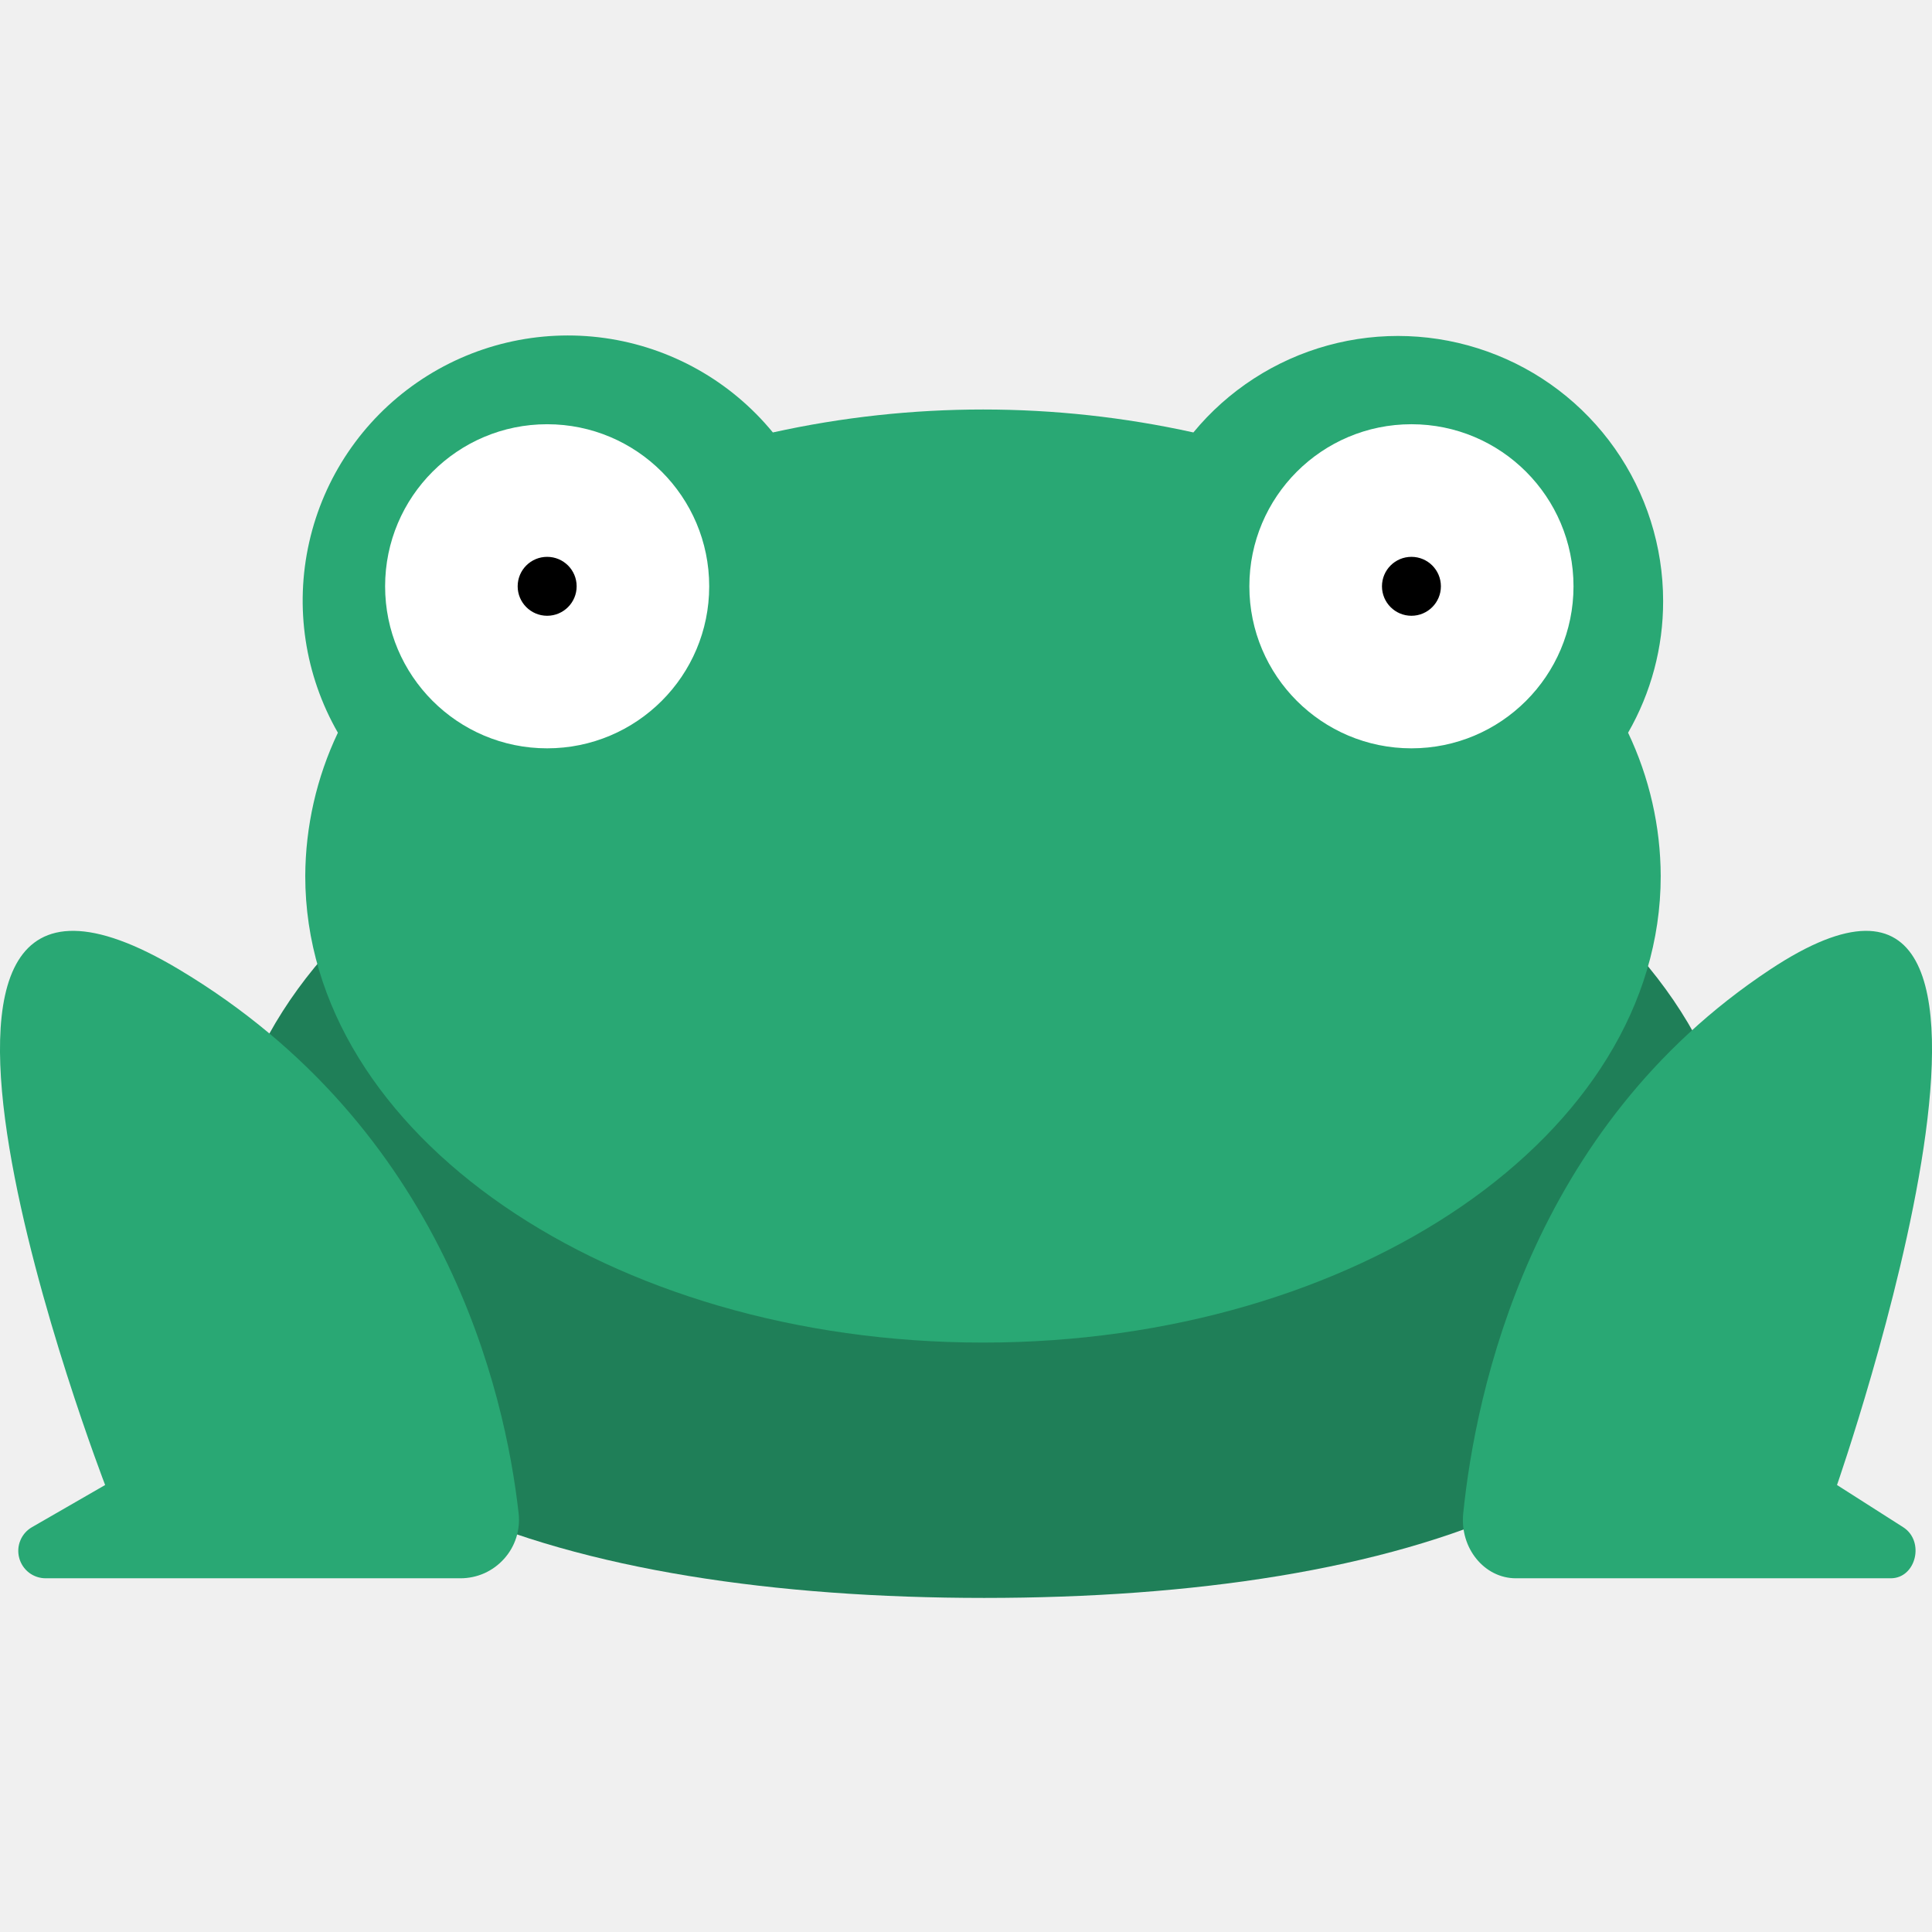
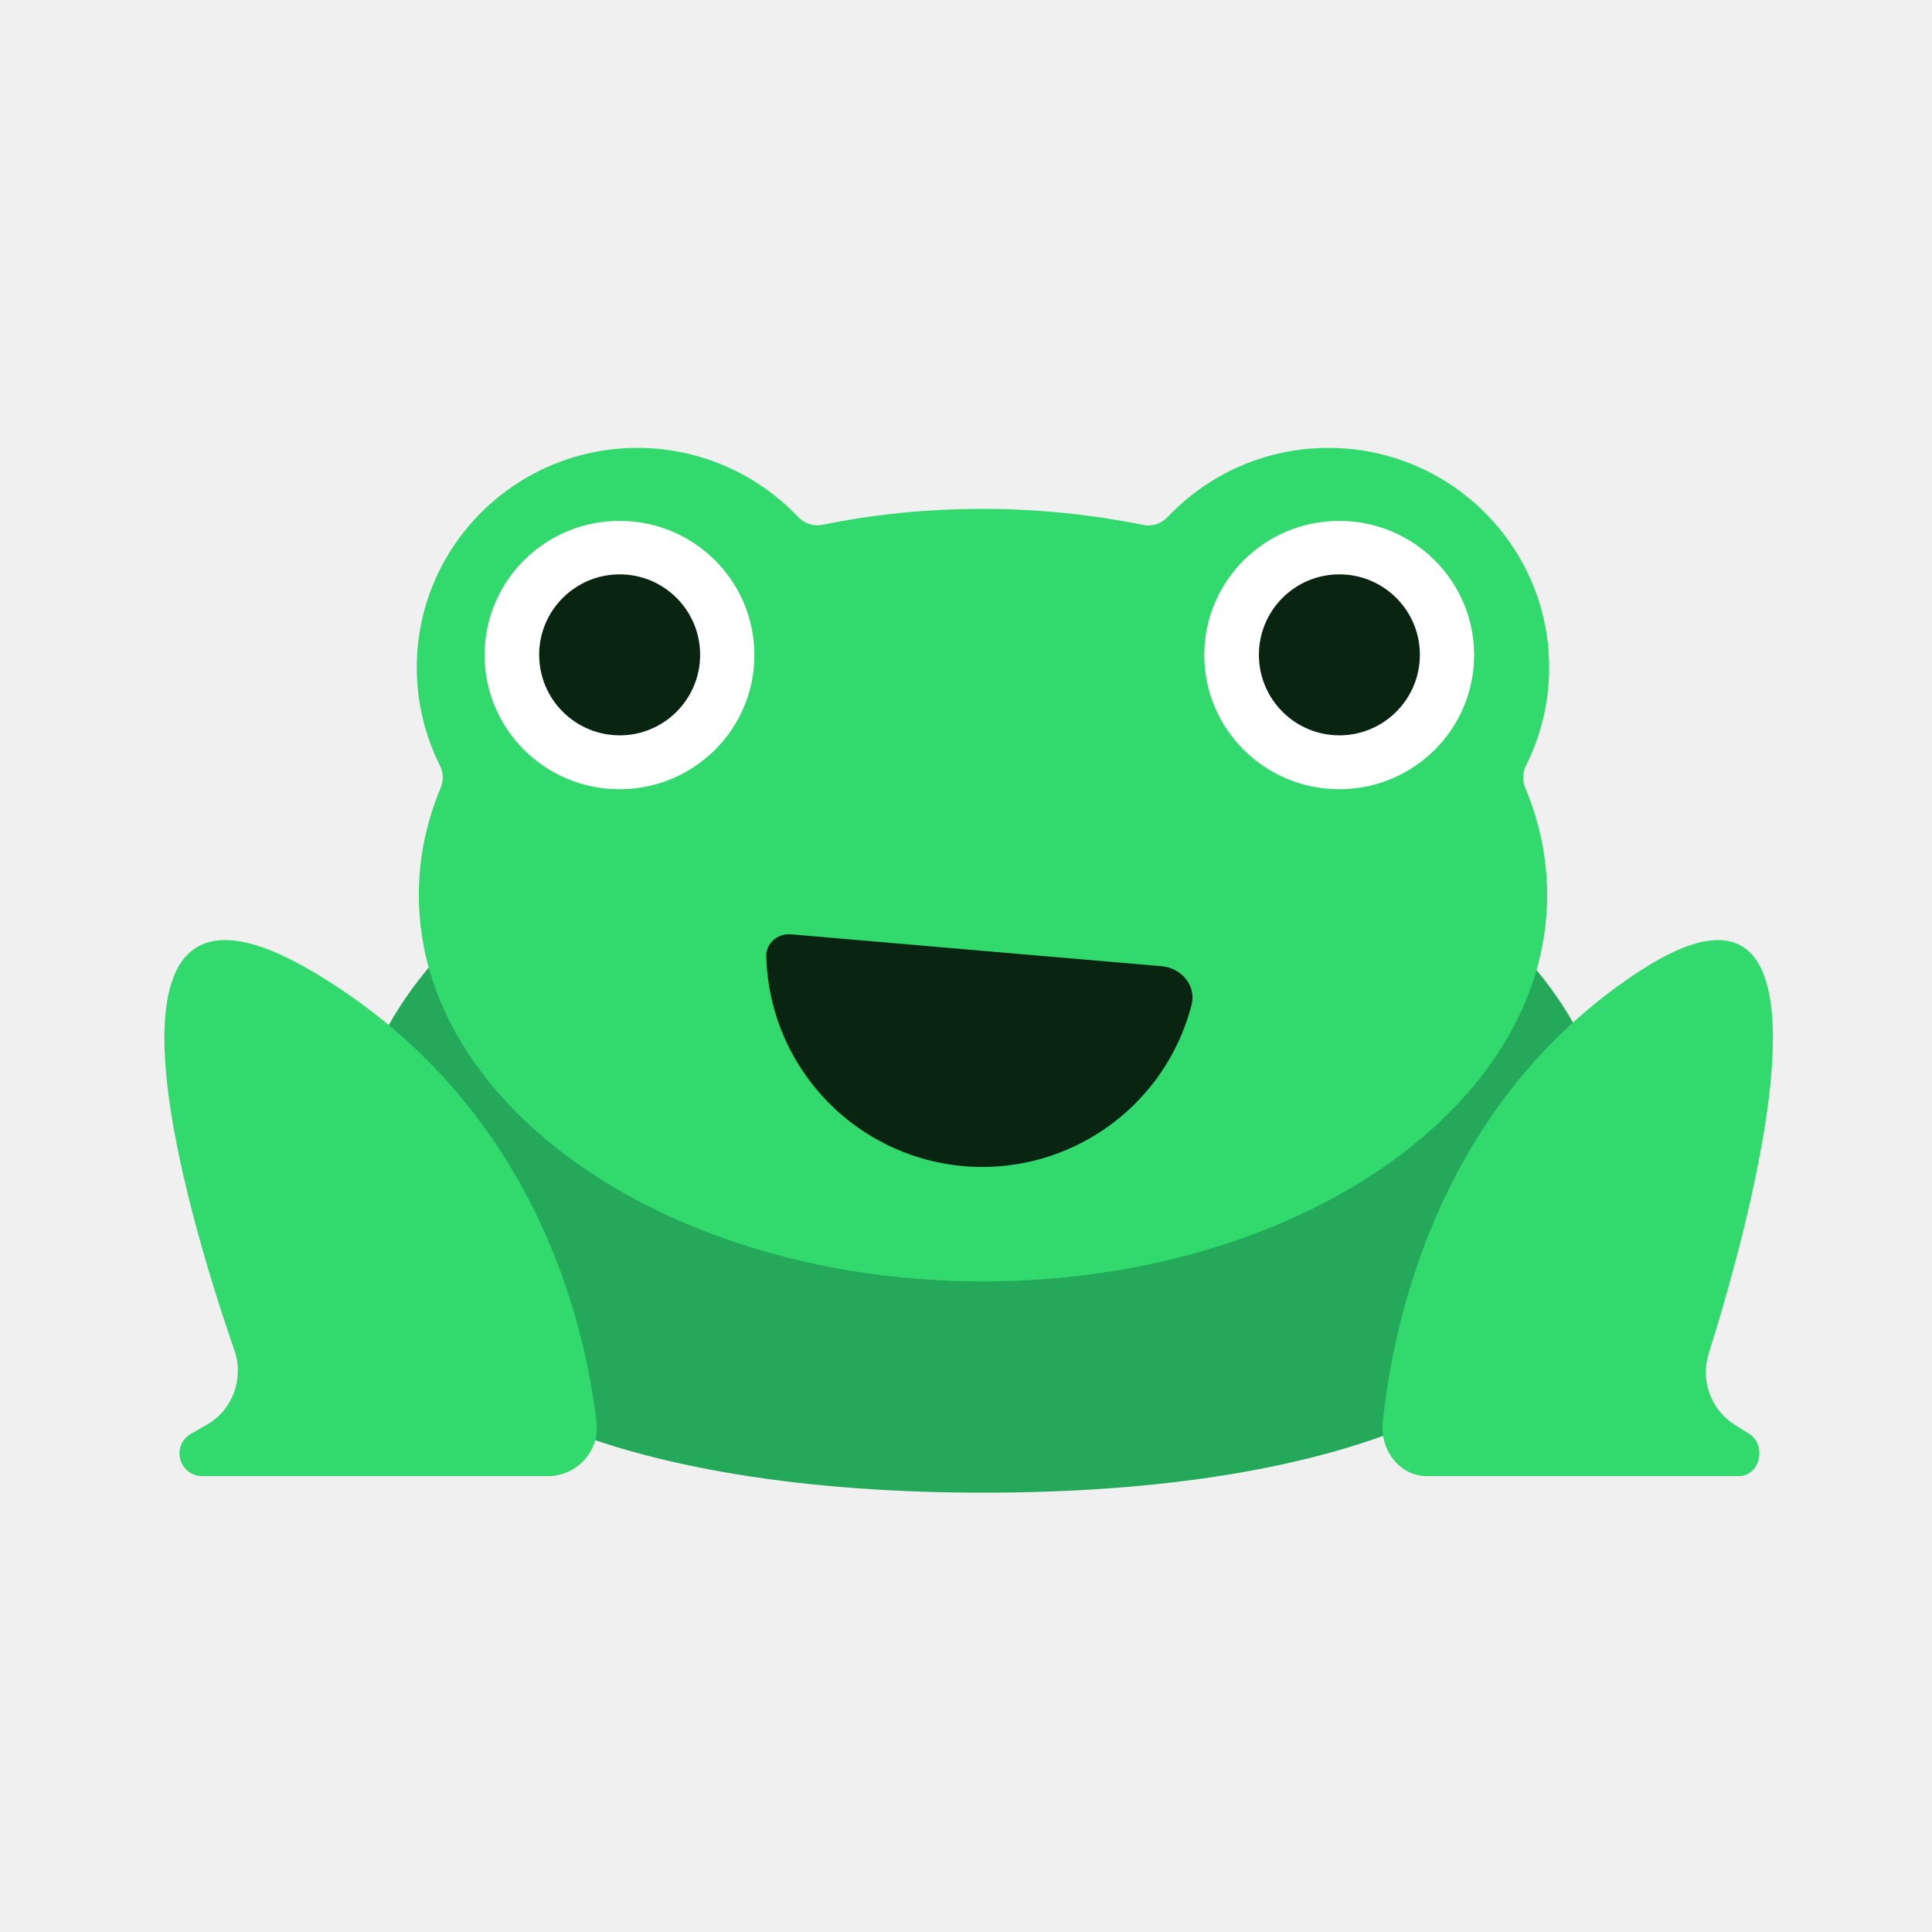
- <svg xmlns="http://www.w3.org/2000/svg" width="28" height="28" viewBox="0 0 36 36" fill="none">
-   <g clip-path="url(#clip0_4_19531)">
-     <path d="M32.431 22.494C32.431 27.67 26.147 29.775 18.339 29.775C10.531 29.775 4.155 27.67 4.155 22.494C4.155 17.317 10.485 13.121 18.293 13.121C26.102 13.121 32.431 17.317 32.431 22.494Z" fill="#1F7F58" />
-     <path d="M30.99 11.199C30.99 10.182 30.675 9.189 30.09 8.357C29.504 7.525 28.676 6.894 27.718 6.551C26.76 6.207 25.72 6.167 24.739 6.437C23.758 6.707 22.884 7.273 22.237 8.058C19.656 7.488 16.982 7.488 14.401 8.058C13.614 7.099 12.497 6.472 11.269 6.299C10.041 6.127 8.794 6.422 7.774 7.126C6.753 7.83 6.035 8.892 5.762 10.101C5.488 11.311 5.679 12.578 6.296 13.653C5.899 14.488 5.692 15.4 5.688 16.324C5.688 21.125 11.343 25.017 18.317 25.017C25.29 25.017 30.945 21.125 30.945 16.324C30.942 15.4 30.734 14.488 30.337 13.653C30.766 12.907 30.992 12.06 30.99 11.199Z" fill="#29A874" />
-     <path d="M10.195 13.944C11.863 13.944 13.215 12.592 13.215 10.925C13.215 9.257 11.863 7.905 10.195 7.905C8.528 7.905 7.176 9.257 7.176 10.925C7.176 12.592 8.528 13.944 10.195 13.944Z" fill="white" />
-     <path d="M26.3 13.944C27.968 13.944 29.32 12.592 29.32 10.925C29.32 9.257 27.968 7.905 26.3 7.905C24.632 7.905 23.28 9.257 23.28 10.925C23.28 12.592 24.632 13.944 26.3 13.944Z" fill="white" />
-     <path d="M8.58 29.409C8.733 29.409 8.885 29.377 9.025 29.315C9.165 29.252 9.29 29.161 9.392 29.047C9.495 28.933 9.572 28.799 9.619 28.653C9.665 28.507 9.681 28.353 9.664 28.2C9.41 25.932 8.282 21.018 3.332 18.062C-3.257 14.127 1.959 27.671 1.959 27.671L0.597 28.456C0.499 28.512 0.423 28.598 0.38 28.702C0.336 28.806 0.329 28.921 0.358 29.03C0.387 29.139 0.451 29.235 0.54 29.304C0.629 29.372 0.739 29.409 0.851 29.409H8.58Z" fill="#29A874" />
-     <path d="M28.246 29.409C27.659 29.409 27.199 28.846 27.265 28.2C27.496 25.932 28.515 21.018 32.989 18.062C38.944 14.127 34.23 27.671 34.23 27.671L35.461 28.456C35.871 28.716 35.704 29.409 35.231 29.409H28.246Z" fill="#29A874" />
-     <path d="M10.195 11.474C10.499 11.474 10.745 11.228 10.745 10.925C10.745 10.621 10.499 10.376 10.195 10.376C9.892 10.376 9.646 10.621 9.646 10.925C9.646 11.228 9.892 11.474 10.195 11.474Z" fill="black" />
-     <path d="M26.3 11.474C26.603 11.474 26.849 11.228 26.849 10.925C26.849 10.621 26.603 10.376 26.3 10.376C25.997 10.376 25.751 10.621 25.751 10.925C25.751 11.228 25.997 11.474 26.3 11.474Z" fill="black" />
-   </g>
-   <defs>
-     <clipPath id="clip0_4_19531">
-       <rect width="36" height="23.517" fill="white" transform="translate(0 6.25781)" />
-     </clipPath>
-   </defs>
+ <svg xmlns="http://www.w3.org/2000/svg" width="28" height="28" viewBox="0 0 28 28" fill="none">
+   <path d="M23.381 16.942C23.381 20.278 19.31 21.633 14.257 21.633C9.203 21.633 5.073 20.278 5.073 16.942C5.073 13.607 9.173 10.909 14.227 10.909C19.281 10.909 23.381 13.613 23.381 16.942Z" fill="#24A95A" />
+   <path d="M22.451 9.673C22.451 7.917 21.017 6.491 19.252 6.491C18.334 6.491 17.506 6.877 16.923 7.492C16.833 7.587 16.701 7.634 16.572 7.608C15.833 7.459 15.052 7.375 14.245 7.375C13.439 7.375 12.658 7.454 11.919 7.606C11.79 7.633 11.658 7.587 11.567 7.492C10.979 6.877 10.152 6.491 9.239 6.491C7.474 6.491 6.04 7.917 6.04 9.673C6.04 10.185 6.161 10.665 6.374 11.092C6.426 11.194 6.431 11.313 6.386 11.419C6.179 11.912 6.07 12.433 6.07 12.973C6.07 16.066 9.731 18.571 14.245 18.571C18.76 18.571 22.422 16.066 22.422 12.973C22.422 12.433 22.312 11.912 22.105 11.419C22.06 11.313 22.066 11.194 22.117 11.092C22.33 10.665 22.451 10.185 22.451 9.673Z" fill="#32DA6D" />
+   <path d="M8.978 11.438C10.058 11.438 10.933 10.568 10.933 9.494C10.933 8.42 10.058 7.549 8.978 7.549C7.898 7.549 7.023 8.42 7.023 9.494C7.023 10.568 7.898 11.438 8.978 11.438Z" fill="white" />
+   <path d="M19.409 11.438C20.488 11.438 21.364 10.568 21.364 9.494C21.364 8.42 20.488 7.549 19.409 7.549C18.329 7.549 17.453 8.42 17.453 9.494C17.453 10.568 18.329 11.438 19.409 11.438Z" fill="white" />
+   <path d="M7.941 21.393C8.361 21.393 8.693 21.027 8.646 20.615C8.474 19.154 7.745 15.989 4.54 14.086C1.026 11.999 2.698 17.548 3.397 19.57C3.538 19.978 3.374 20.432 2.999 20.648L2.768 20.78C2.472 20.951 2.596 21.393 2.934 21.393H7.941Z" fill="#32DA6D" />
+   <path d="M20.674 21.393C20.295 21.393 19.998 21.027 20.04 20.615C20.188 19.16 20.852 15.989 23.743 14.086C26.944 11.983 25.386 17.635 24.764 19.616C24.642 20.005 24.792 20.428 25.136 20.646L25.348 20.78C25.615 20.951 25.502 21.393 25.2 21.393H20.674Z" fill="#32DA6D" />
+   <path d="M8.981 10.657C9.625 10.657 10.147 10.134 10.147 9.49C10.147 8.846 9.625 8.324 8.981 8.324C8.337 8.324 7.814 8.846 7.814 9.49C7.814 10.134 8.337 10.657 8.981 10.657Z" fill="#092511" />
+   <path d="M19.411 10.657C20.055 10.657 20.578 10.134 20.578 9.49C20.578 8.846 20.055 8.324 19.411 8.324C18.767 8.324 18.245 8.846 18.245 9.49C18.245 10.134 18.767 10.657 19.411 10.657Z" fill="#092511" />
+   <path d="M16.834 14.003C17.123 14.028 17.341 14.284 17.269 14.565C17.21 14.792 17.125 15.013 17.017 15.222C16.828 15.587 16.568 15.911 16.253 16.176C15.938 16.441 15.575 16.641 15.182 16.766C14.79 16.89 14.378 16.936 13.968 16.901C13.558 16.865 13.159 16.75 12.794 16.56C12.429 16.371 12.104 16.111 11.84 15.796C11.575 15.482 11.374 15.118 11.25 14.726C11.161 14.445 11.113 14.154 11.105 13.861C11.1 13.668 11.272 13.524 11.464 13.541L14.236 13.78L16.834 14.003Z" fill="#092511" />
</svg>
